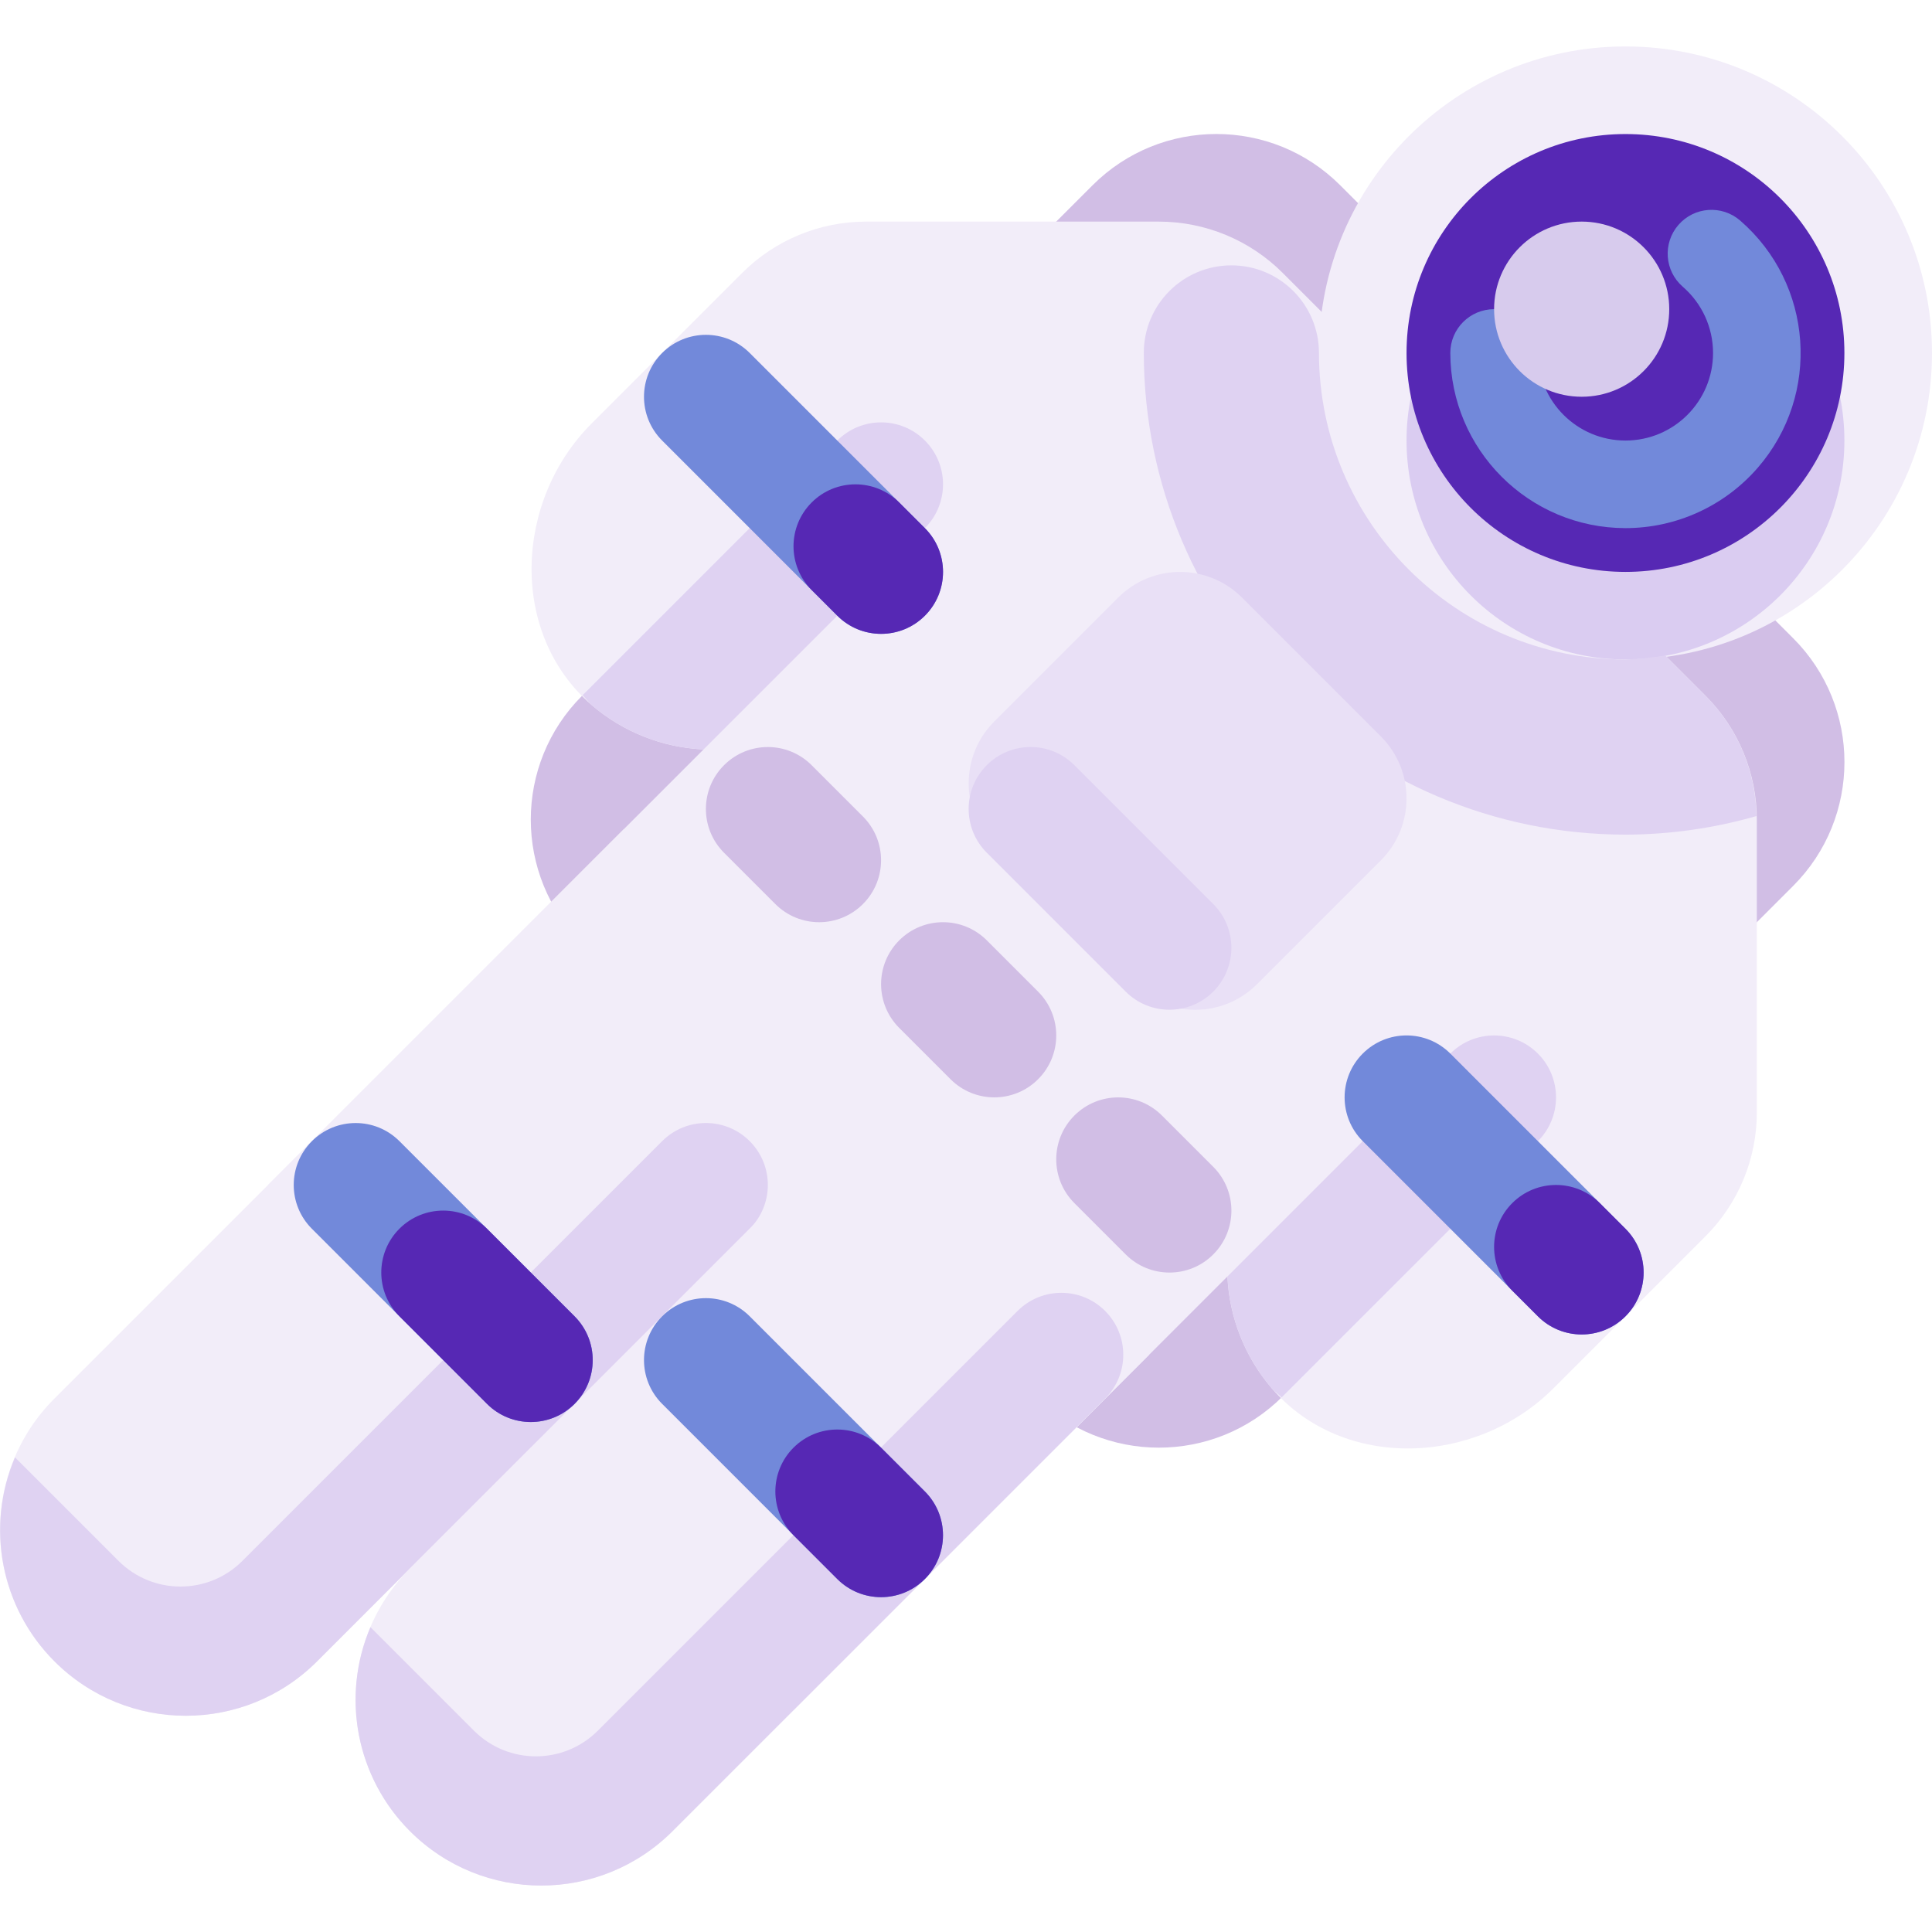
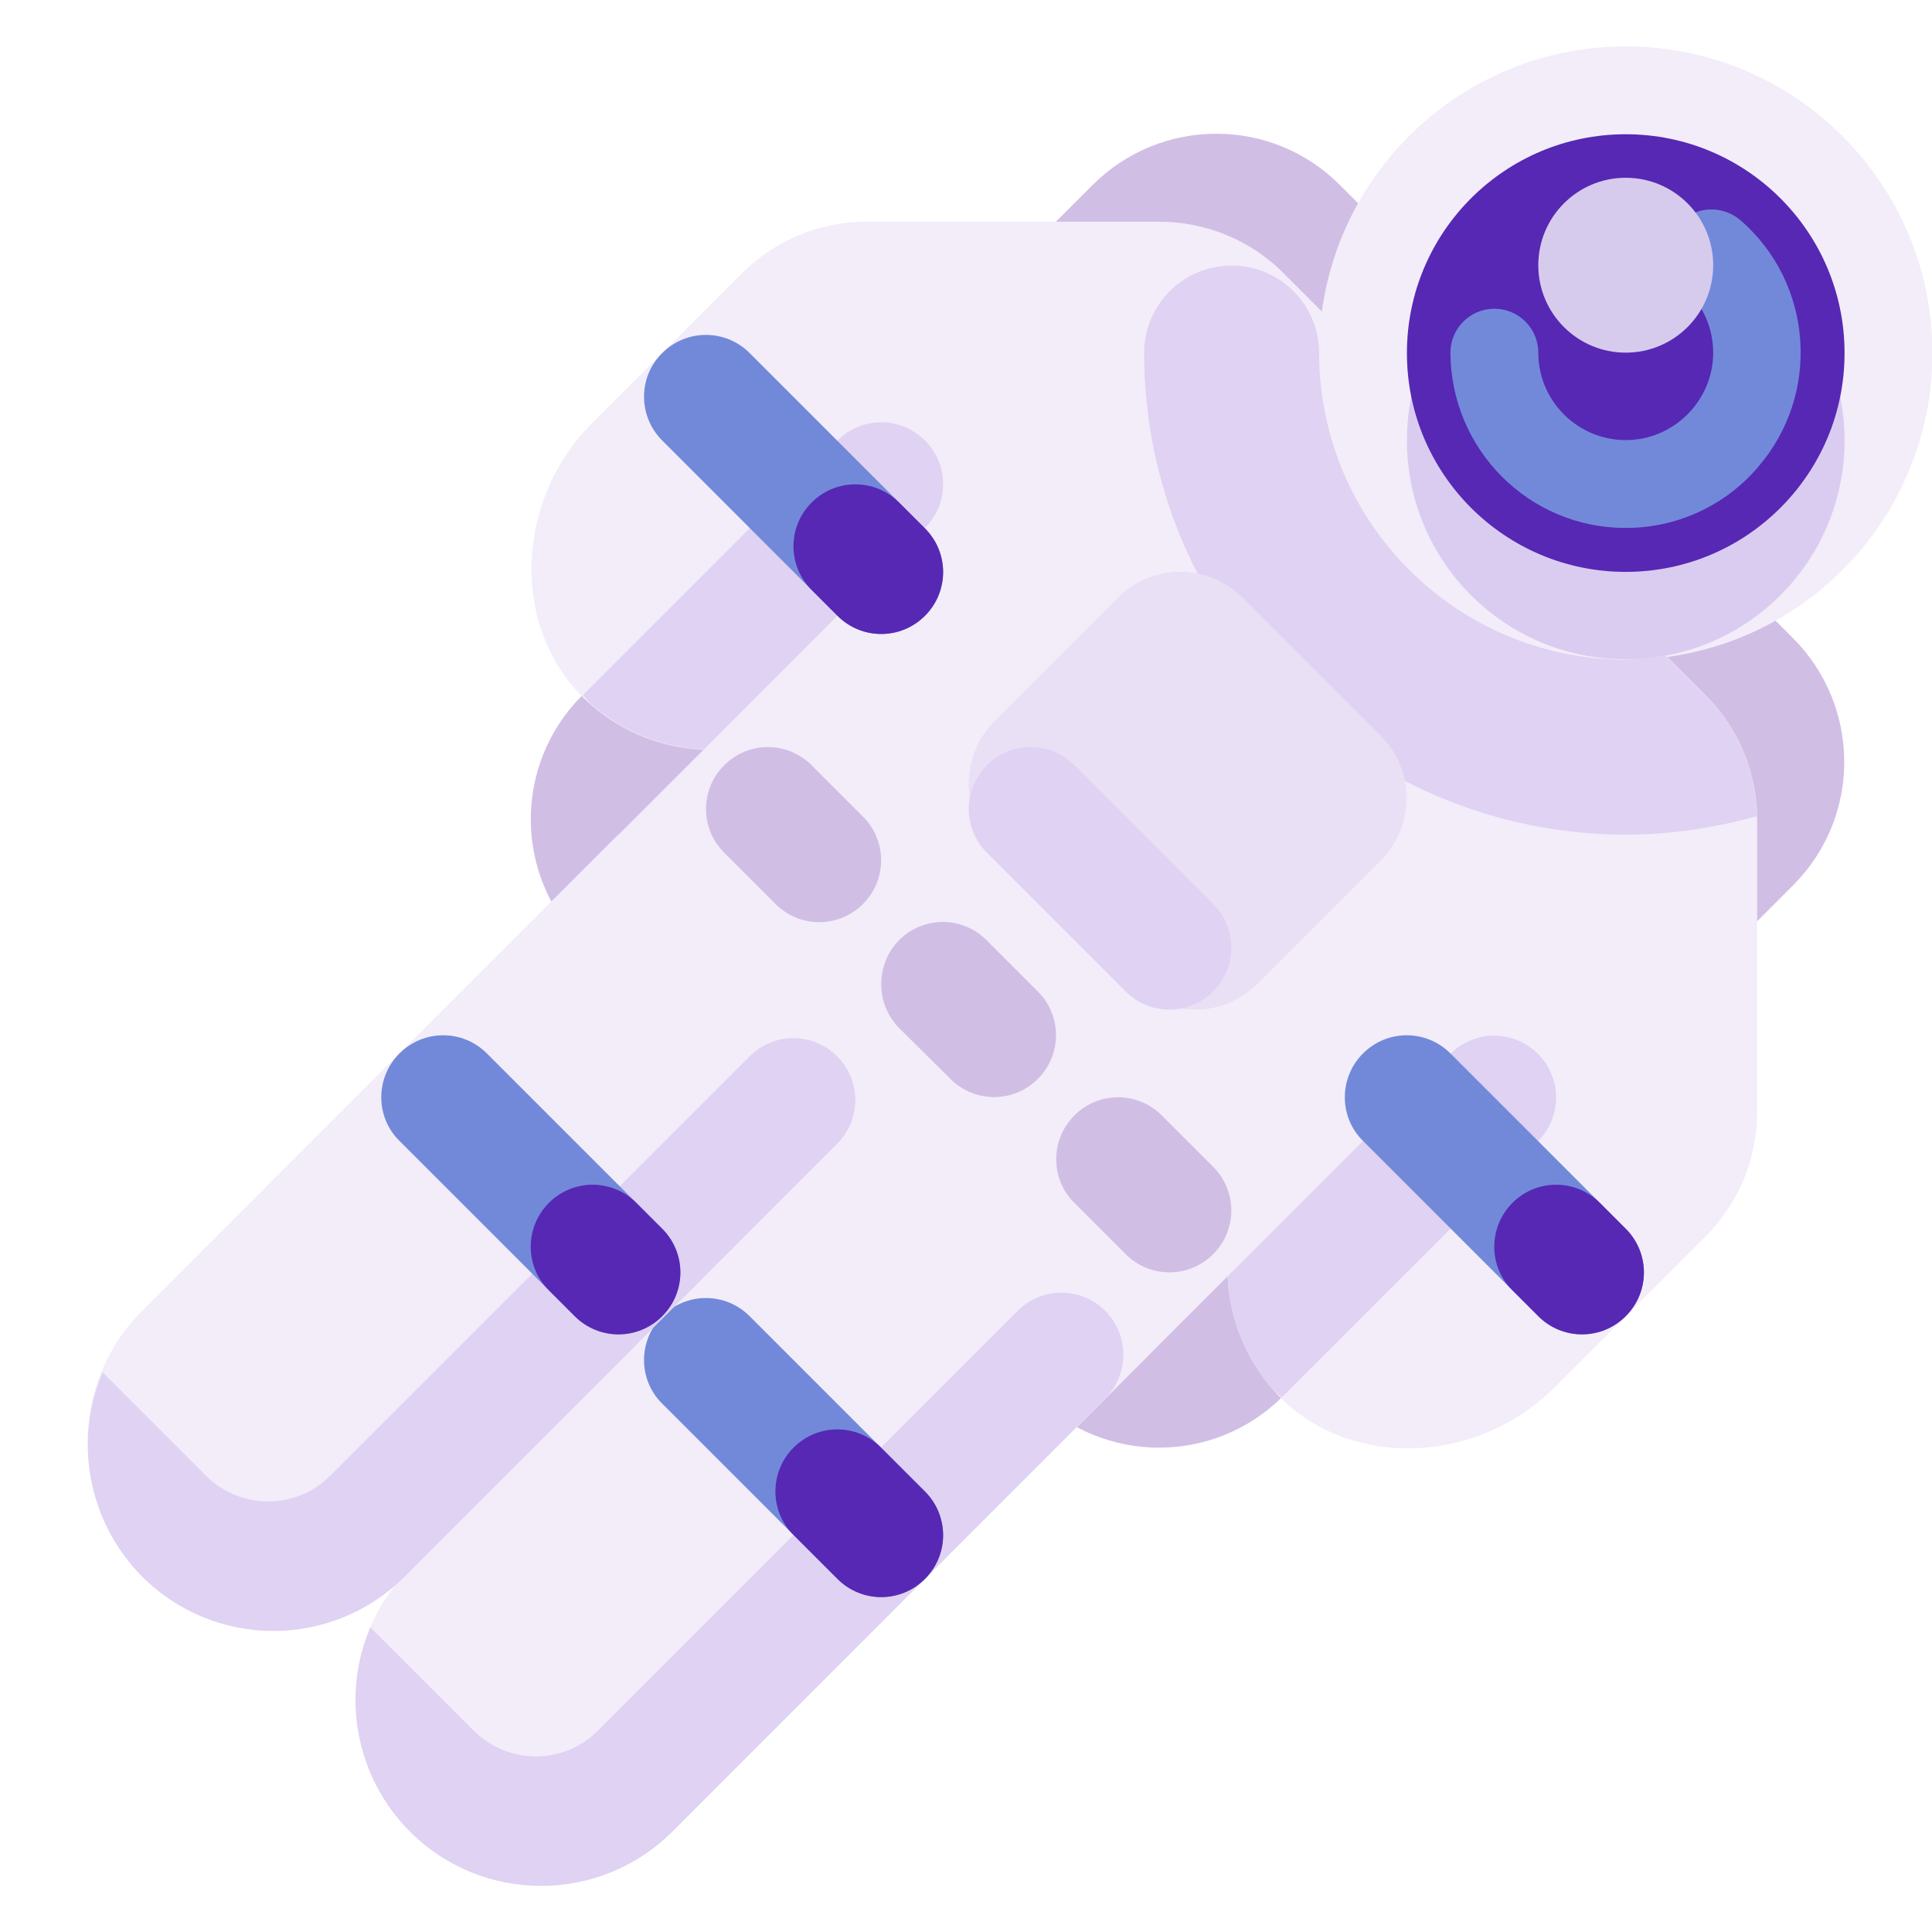
- <svg xmlns="http://www.w3.org/2000/svg" version="1.1" id="Capa_1" x="0px" y="0px" viewBox="0 0 470.631 470.631" style="enable-background:new 0 0 470.631 470.631;" xml:space="preserve">
-   <path style="fill:#D1BEE5;" d="M141.796,169.481L266.138,45.139c16.663-16.663,43.678-16.663,60.341,0l110.328,110.328  c16.663,16.663,16.663,43.678,0,60.34L312.464,340.149c-16.663,16.663-43.678,16.663-60.341,0L141.796,229.822  C125.133,213.159,125.133,186.144,141.796,169.481z" />
+ <svg xmlns="http://www.w3.org/2000/svg" version="1.1" id="Capa_1" x="0px" y="0px" viewBox="-244 45.4 470.6 470.6" style="enable-background:new -244 45.4 470.6 470.6;" xml:space="preserve">
+   <style type="text/css">
+ 	.st0{fill:#D1BEE5;}
+ 	.st1{fill:#F2EDF9;}
+ 	.st2{fill:#DACCF1;}
+ 	.st3{fill:#DFD2F2;}
+ 	.st4{fill:#5628B4;}
+ 	.st5{fill:#7289DA;}
+ 	.st6{fill:#E9E0F6;}
+ 	.st7{fill:#D7CBED;}
+ </style>
+   <path class="st0" d="M-102.2,214.8L22.1,90.5c16.7-16.7,43.7-16.7,60.3,0l110.3,110.3c16.7,16.7,16.7,43.7,0,60.3L68.5,385.5  c-16.7,16.7-43.7,16.7-60.3,0l-110.3-110.3C-118.9,258.5-118.9,231.5-102.2,214.8z" />
  <g>
-     <path style="fill:#F2EDF9;" d="M282.288,53.984h-71.32c-11.317,0-22.17,4.496-30.173,12.498l-36.666,36.667   c-18.842,18.843-20.18,51.131-0.033,68.571c7.63,6.559,17.236,10.375,27.287,10.841L65.294,288.65l128,128l105.704-105.704   c0.466,10.051,4.283,19.657,10.841,27.288c17.44,20.148,49.729,18.809,68.571-0.034l37.054-37.055   c8.001-8.001,12.496-18.853,12.496-30.168v-71.32c0-11.316-4.495-22.168-12.497-30.17L312.458,66.48   C304.456,58.479,293.604,53.984,282.288,53.984L282.288,53.984z" />
-     <circle style="fill:#F2EDF9;" cx="395.961" cy="85.984" r="74.67" />
+     <path class="st1" d="M38.3,99.4H-33c-11.3,0-22.2,4.5-30.2,12.5l-36.7,36.7c-18.8,18.8-20.2,51.1,0,68.6   c7.6,6.6,17.2,10.4,27.3,10.8L-178.7,334l128,128L55,356.3c0.5,10.1,4.3,19.7,10.8,27.3c17.4,20.1,49.7,18.8,68.6,0l37.1-37.1   c8-8,12.5-18.9,12.5-30.2V245c0-11.3-4.5-22.2-12.5-30.2l-103-103C60.5,103.8,49.6,99.4,38.3,99.4L38.3,99.4z" />
+     <circle class="st1" cx="152" cy="131.4" r="74.7" />
  </g>
-   <circle style="fill:#DACCF1;" cx="395.961" cy="107.314" r="53.33" />
-   <path style="fill:#DFD2F2;" d="M395.961,203.317c10.796-0.026,21.537-1.55,31.914-4.527c-0.197-11.004-4.645-21.505-12.411-29.303  l-9.815-9.815c-3.204,0.541-6.44,0.868-9.688,0.979c-41.217-0.05-74.617-33.45-74.667-74.667  c0.005-11.782-9.543-21.337-21.325-21.342c-11.782-0.005-21.337,9.543-21.342,21.325c0,0.005,0,0.011,0,0.016  C278.704,150.753,331.191,203.24,395.961,203.317z" />
-   <circle style="fill:#5628B4;" cx="395.961" cy="85.984" r="53.33" />
-   <path style="fill:#7289da;" d="M395.961,128.65c-23.553-0.027-42.64-19.114-42.667-42.667c0-5.891,4.776-10.667,10.667-10.667  c5.891,0,10.667,4.776,10.667,10.667c0.001,11.782,9.554,21.332,21.336,21.331c11.782-0.001,21.332-9.554,21.331-21.336  c-0.001-6.192-2.692-12.079-7.375-16.131c-4.451-3.862-4.928-10.6-1.066-15.051c3.862-4.451,10.6-4.928,15.051-1.066  c0.005,0.004,0.01,0.009,0.015,0.013c17.802,15.445,19.713,42.396,4.268,60.198C420.084,123.283,408.327,128.648,395.961,128.65  L395.961,128.65z" />
-   <path style="fill:#F2EDF9;" d="M77.235,404.71l138.687-138.687l-64-64L13.255,340.69c-17.673,17.673-17.673,46.327,0,64l0.02,0.02  C30.937,422.372,59.573,422.372,77.235,404.71L77.235,404.71L77.235,404.71z" />
-   <path style="fill:#DFD2F2;" d="M182.627,277.984c-5.89-5.891-15.44-5.892-21.331-0.002c-0.001,0.001-0.002,0.002-0.002,0.002  L59.045,380.232c-8.331,8.331-21.838,8.331-30.169,0L3.655,355.011c-7.233,16.967-3.434,36.627,9.6,49.678l0.02,0.02  c17.662,17.662,46.298,17.663,63.96,0.001c0,0,0.001-0.001,0.001-0.001l105.392-105.392  C188.518,293.426,188.518,283.875,182.627,277.984z" />
-   <path style="fill:#F2EDF9;" d="M163.882,446.062l116.039-116.039l-64-64L99.882,382.062c-17.673,17.673-17.673,46.327,0,64l0,0l0,0  C117.555,463.735,146.209,463.735,163.882,446.062L163.882,446.062L163.882,446.062z" />
-   <path style="fill:#DFD2F2;" d="M269.209,319.345c-5.89-5.891-15.44-5.892-21.331-0.002c-0.001,0.001-0.002,0.002-0.002,0.002  L145.627,421.593c-8.331,8.331-21.838,8.331-30.169,0l-25.221-25.221c-7.233,16.967-3.434,36.627,9.6,49.678l0.02,0.02  c17.662,17.662,46.298,17.663,63.96,0.001c0,0,0.001-0.001,0.001-0.001l105.392-105.392  C275.1,334.787,275.1,325.236,269.209,319.345z" />
-   <path style="fill:#7289da;" d="M75.969,277.992l0.007-0.007c5.889-5.889,15.437-5.889,21.326,0l42.674,42.674  c5.889,5.889,5.889,15.437,0,21.326l-0.007,0.007c-5.889,5.889-15.437,5.889-21.326,0l-42.674-42.674  C70.08,293.429,70.08,283.881,75.969,277.992z" />
-   <path style="fill:#5628B4;" d="M97.298,299.315c5.891-5.891,15.442-5.891,21.333,0l21.333,21.333c5.891,5.891,5.891,15.442,0,21.333  l0,0c-5.891,5.891-15.442,5.891-21.333,0l-21.333-21.333C91.407,314.758,91.407,305.206,97.298,299.315z" />
-   <path style="fill:#7289da;" d="M161.292,320.65l0.007-0.007c5.889-5.889,15.437-5.889,21.326,0l42.674,42.674  c5.889,5.889,5.889,15.437,0,21.326l-0.007,0.007c-5.889,5.889-15.437,5.889-21.326,0l-42.674-42.674  C155.403,336.087,155.403,326.539,161.292,320.65z" />
-   <path style="fill:#DFD2F2;" d="M225.294,128.65c5.895-5.887,5.902-15.438,0.015-21.333s-15.438-5.902-21.333-0.015  c-0.005,0.005-0.01,0.01-0.015,0.015l-62.03,62.03c0.759,0.768,1.333,1.652,2.165,2.372c7.63,6.559,17.236,10.375,27.286,10.841  L225.294,128.65z" />
-   <path style="fill:#5628B4;" d="M193.292,352.652l0.007-0.007c5.889-5.889,15.437-5.889,21.326,0l10.67,10.67  c5.889,5.889,5.889,15.437,0,21.326l-0.007,0.007c-5.889,5.889-15.437,5.889-21.326,0l-10.67-10.67  C187.403,368.089,187.403,358.541,193.292,352.652z" />
-   <path style="fill:#7289da;" d="M161.292,85.989l0.007-0.007c5.889-5.889,15.437-5.889,21.326,0l42.674,42.674  c5.889,5.889,5.889,15.437,0,21.326l-0.007,0.007c-5.889,5.889-15.437,5.889-21.326,0l-42.674-42.674  C155.403,101.427,155.403,91.878,161.292,85.989z" />
+   <circle class="st2" cx="152" cy="152.7" r="53.3" />
+   <path class="st3" d="M152,248.7c10.8,0,21.5-1.6,31.9-4.5c-0.2-11-4.6-21.5-12.4-29.3l-9.8-9.8c-3.2,0.5-6.4,0.9-9.7,1  c-41.2-0.1-74.6-33.4-74.7-74.7c0-11.8-9.5-21.3-21.3-21.3c-11.8,0-21.3,9.5-21.3,21.3c0,0,0,0,0,0C34.7,196.1,87.2,248.6,152,248.7  z" />
+   <circle class="st4" cx="152" cy="131.4" r="53.3" />
+   <path class="st5" d="M152,174c-23.6,0-42.6-19.1-42.7-42.7c0-5.9,4.8-10.7,10.7-10.7s10.7,4.8,10.7,10.7c0,11.8,9.6,21.3,21.3,21.3  s21.3-9.6,21.3-21.3c0-6.2-2.7-12.1-7.4-16.1c-4.5-3.9-4.9-10.6-1.1-15.1c3.9-4.5,10.6-4.9,15.1-1.1c0,0,0,0,0,0  c17.8,15.4,19.7,42.4,4.3,60.2C176.1,168.7,164.3,174,152,174L152,174z" />
+   <path class="st1" d="M-80.1,491.4l116-116l-64-64l-116,116c-17.7,17.7-17.7,46.3,0,64l0,0l0,0C-126.4,509.1-97.8,509.1-80.1,491.4  L-80.1,491.4L-80.1,491.4z" />
+   <path class="st3" d="M25.2,364.7c-5.9-5.9-15.4-5.9-21.3,0c0,0,0,0,0,0L-98.4,467c-8.3,8.3-21.8,8.3-30.2,0l-25.2-25.2  c-7.2,17-3.4,36.6,9.6,49.7l0,0c17.7,17.7,46.3,17.7,64,0l0,0L25.2,386C31.1,380.2,31.1,370.6,25.2,364.7z" />
+   <path class="st5" d="M-82.7,366L-82.7,366c5.9-5.9,15.4-5.9,21.3,0l42.7,42.7c5.9,5.9,5.9,15.4,0,21.3l0,0c-5.9,5.9-15.4,5.9-21.3,0  l-42.7-42.7C-88.6,381.5-88.6,371.9-82.7,366z" />
+   <path class="st3" d="M-18.7,174c5.9-5.9,5.9-15.4,0-21.3c-5.9-5.9-15.4-5.9-21.3,0c0,0,0,0,0,0l-62,62c0.8,0.8,1.3,1.7,2.2,2.4  c7.6,6.6,17.2,10.4,27.3,10.8L-18.7,174z" />
+   <path class="st4" d="M-50.7,398L-50.7,398c5.9-5.9,15.4-5.9,21.3,0l10.7,10.7c5.9,5.9,5.9,15.4,0,21.3l0,0c-5.9,5.9-15.4,5.9-21.3,0  l-10.7-10.7C-56.6,413.5-56.6,403.9-50.7,398z" />
+   <path class="st5" d="M-82.7,131.4L-82.7,131.4c5.9-5.9,15.4-5.9,21.3,0l42.7,42.7c5.9,5.9,5.9,15.4,0,21.3l0,0  c-5.9,5.9-15.4,5.9-21.3,0l-42.7-42.7C-88.6,146.8-88.6,137.2-82.7,131.4z" />
  <g>
-     <path style="fill:#D1BEE5;" d="M176.372,186.4l0.007-0.007c5.889-5.889,15.437-5.889,21.326,0l12.504,12.504   c5.889,5.889,5.889,15.437,0,21.326l-0.007,0.007c-5.889,5.889-15.437,5.889-21.326,0l-12.504-12.504   C170.483,201.837,170.483,192.289,176.372,186.4z" />
-     <path style="fill:#D1BEE5;" d="M219.047,229.07l0.007-0.007c5.889-5.889,15.437-5.889,21.326,0l12.504,12.504   c5.889,5.889,5.889,15.437,0,21.326l-0.007,0.007c-5.889,5.889-15.437,5.889-21.326,0l-12.504-12.504   C213.158,244.507,213.158,234.959,219.047,229.07z" />
-     <path style="fill:#D1BEE5;" d="M261.715,271.747l0.007-0.007c5.889-5.889,15.437-5.889,21.326,0l12.504,12.504   c5.889,5.889,5.889,15.437,0,21.326l-0.007,0.007c-5.889,5.889-15.437,5.889-21.326,0l-12.504-12.504   C255.826,287.184,255.826,277.636,261.715,271.747z" />
+     <path class="st0" d="M-67.6,231.8L-67.6,231.8c5.9-5.9,15.4-5.9,21.3,0l12.5,12.5c5.9,5.9,5.9,15.4,0,21.3l0,0   c-5.9,5.9-15.4,5.9-21.3,0l-12.5-12.5C-73.5,247.2-73.5,237.7-67.6,231.8z" />
+     <path class="st0" d="M-25,274.4L-25,274.4c5.9-5.9,15.4-5.9,21.3,0l12.5,12.5c5.9,5.9,5.9,15.4,0,21.3l0,0   c-5.9,5.9-15.4,5.9-21.3,0L-25,295.8C-30.8,289.9-30.8,280.3-25,274.4z" />
+     <path class="st0" d="M17.7,317.1L17.7,317.1c5.9-5.9,15.4-5.9,21.3,0l12.5,12.5c5.9,5.9,5.9,15.4,0,21.3l0,0   c-5.9,5.9-15.4,5.9-21.3,0l-12.5-12.5C11.8,332.6,11.8,323,17.7,317.1z" />
  </g>
-   <path style="fill:#5628B4;" d="M197.715,122.407l0.007-0.007c5.889-5.889,15.437-5.889,21.326,0l6.258,6.258  c5.889,5.889,5.889,15.437,0,21.326l-0.007,0.007c-5.889,5.889-15.437,5.889-21.326,0l-6.258-6.258  C191.826,137.845,191.826,128.296,197.715,122.407z" />
-   <path style="fill:#E9E0F6;" d="M302.552,145.57l33.831,33.831c8.331,8.331,8.331,21.838,0,30.17l-30.168,30.168  c-8.331,8.331-21.838,8.331-30.17,0l-33.831-33.831c-8.331-8.331-8.331-21.838,0-30.17l30.168-30.168  C280.713,137.239,294.22,137.239,302.552,145.57z" />
-   <circle style="fill:#D7CBED;" cx="385.291" cy="75.314" r="21.333" />
-   <path style="fill:#DFD2F2;" d="M309.84,338.234c0.72,0.832,1.604,1.406,2.372,2.165l62.415-62.415  c5.891-5.891,5.891-15.442,0-21.333c-5.891-5.891-15.442-5.891-21.333,0l-54.296,54.296  C299.465,320.997,303.281,330.603,309.84,338.234L309.84,338.234z" />
-   <path style="fill:#7289da;" d="M331.96,256.652l0.007-0.007c5.889-5.889,15.437-5.889,21.326,0l42.674,42.674  c5.889,5.889,5.889,15.437,0,21.326l-0.007,0.007c-5.889,5.889-15.437,5.889-21.326,0l-42.674-42.674  C326.071,272.09,326.071,262.541,331.96,256.652z" />
-   <path style="fill:#5628B4;" d="M368.374,293.077l0.007-0.007c5.889-5.889,15.437-5.889,21.326,0l6.258,6.258  c5.889,5.889,5.889,15.437,0,21.326l-0.007,0.007c-5.889,5.889-15.437,5.889-21.326,0l-6.258-6.258  C362.485,308.515,362.485,298.966,368.374,293.077z" />
-   <path style="fill:#DFD2F2;" d="M240.377,186.394l0.007-0.007c5.889-5.889,15.437-5.889,21.326,0l33.835,33.835  c5.889,5.889,5.889,15.437,0,21.326l-0.007,0.007c-5.889,5.889-15.437,5.889-21.326,0l-33.835-33.835  C234.488,201.832,234.488,192.283,240.377,186.394z" />
-   <g>
- </g>
-   <g>
- </g>
-   <g>
- </g>
-   <g>
- </g>
-   <g>
- </g>
-   <g>
- </g>
-   <g>
- </g>
-   <g>
- </g>
-   <g>
- </g>
-   <g>
- </g>
-   <g>
- </g>
-   <g>
- </g>
-   <g>
- </g>
-   <g>
- </g>
-   <g>
- </g>
+   <path class="st4" d="M-46.3,167.8L-46.3,167.8c5.9-5.9,15.4-5.9,21.3,0l6.3,6.3c5.9,5.9,5.9,15.4,0,21.3l0,0  c-5.9,5.9-15.4,5.9-21.3,0l-6.3-6.3C-52.2,183.2-52.2,173.7-46.3,167.8z" />
+   <path class="st6" d="M58.6,190.9l33.8,33.8c8.3,8.3,8.3,21.8,0,30.2l-30.2,30.2c-8.3,8.3-21.8,8.3-30.2,0l-33.8-33.8  c-8.3-8.3-8.3-21.8,0-30.2l30.2-30.2C36.7,182.6,50.2,182.6,58.6,190.9z" />
+   <circle class="st7" cx="152" cy="110" r="21.3" />
+   <path class="st3" d="M65.8,383.6c0.7,0.8,1.6,1.4,2.4,2.2l62.4-62.4c5.9-5.9,5.9-15.4,0-21.3s-15.4-5.9-21.3,0L55,356.3  C55.5,366.4,59.3,376,65.8,383.6L65.8,383.6z" />
+   <path class="st5" d="M88,302L88,302c5.9-5.9,15.4-5.9,21.3,0l42.7,42.7c5.9,5.9,5.9,15.4,0,21.3l0,0c-5.9,5.9-15.4,5.9-21.3,0  L88,323.3C82.1,317.5,82.1,307.9,88,302z" />
+   <path class="st4" d="M124.4,338.4L124.4,338.4c5.9-5.9,15.4-5.9,21.3,0l6.3,6.3c5.9,5.9,5.9,15.4,0,21.3l0,0  c-5.9,5.9-15.4,5.9-21.3,0l-6.3-6.3C118.5,353.9,118.5,344.3,124.4,338.4z" />
+   <path class="st3" d="M-3.6,231.8L-3.6,231.8c5.9-5.9,15.4-5.9,21.3,0l33.8,33.8c5.9,5.9,5.9,15.4,0,21.3l0,0  c-5.9,5.9-15.4,5.9-21.3,0l-33.8-33.8C-9.5,247.2-9.5,237.7-3.6,231.8z" />
+   <path class="st1" d="M-145.4,428.7l116-116l-64-64l-116,116c-17.7,17.7-17.7,46.3,0,64l0,0l0,0  C-191.7,446.4-163.1,446.4-145.4,428.7L-145.4,428.7L-145.4,428.7z" />
+   <path class="st3" d="M-40.1,302.7c-5.9-5.9-15.4-5.9-21.3,0c0,0,0,0,0,0l-102.2,102.2c-8.3,8.3-21.8,8.3-30.2,0l-25.2-25.2  c-7.2,17-3.4,36.6,9.6,49.7l0,0c17.7,17.7,46.3,17.7,64,0l0,0L-40.1,324C-34.2,318.1-34.2,308.6-40.1,302.7z" />
+   <path class="st5" d="M-146.7,302L-146.7,302c5.9-5.9,15.4-5.9,21.3,0l42.7,42.7c5.9,5.9,5.9,15.4,0,21.3l0,0  c-5.9,5.9-15.4,5.9-21.3,0l-42.7-42.7C-152.6,317.5-152.6,307.9-146.7,302z" />
+   <path class="st4" d="M-110.3,338.4L-110.3,338.4c5.9-5.9,15.4-5.9,21.3,0l6.3,6.3c5.9,5.9,5.9,15.4,0,21.3l0,0  c-5.9,5.9-15.4,5.9-21.3,0l-6.3-6.3C-116.2,353.9-116.2,344.3-110.3,338.4z" />
</svg>
